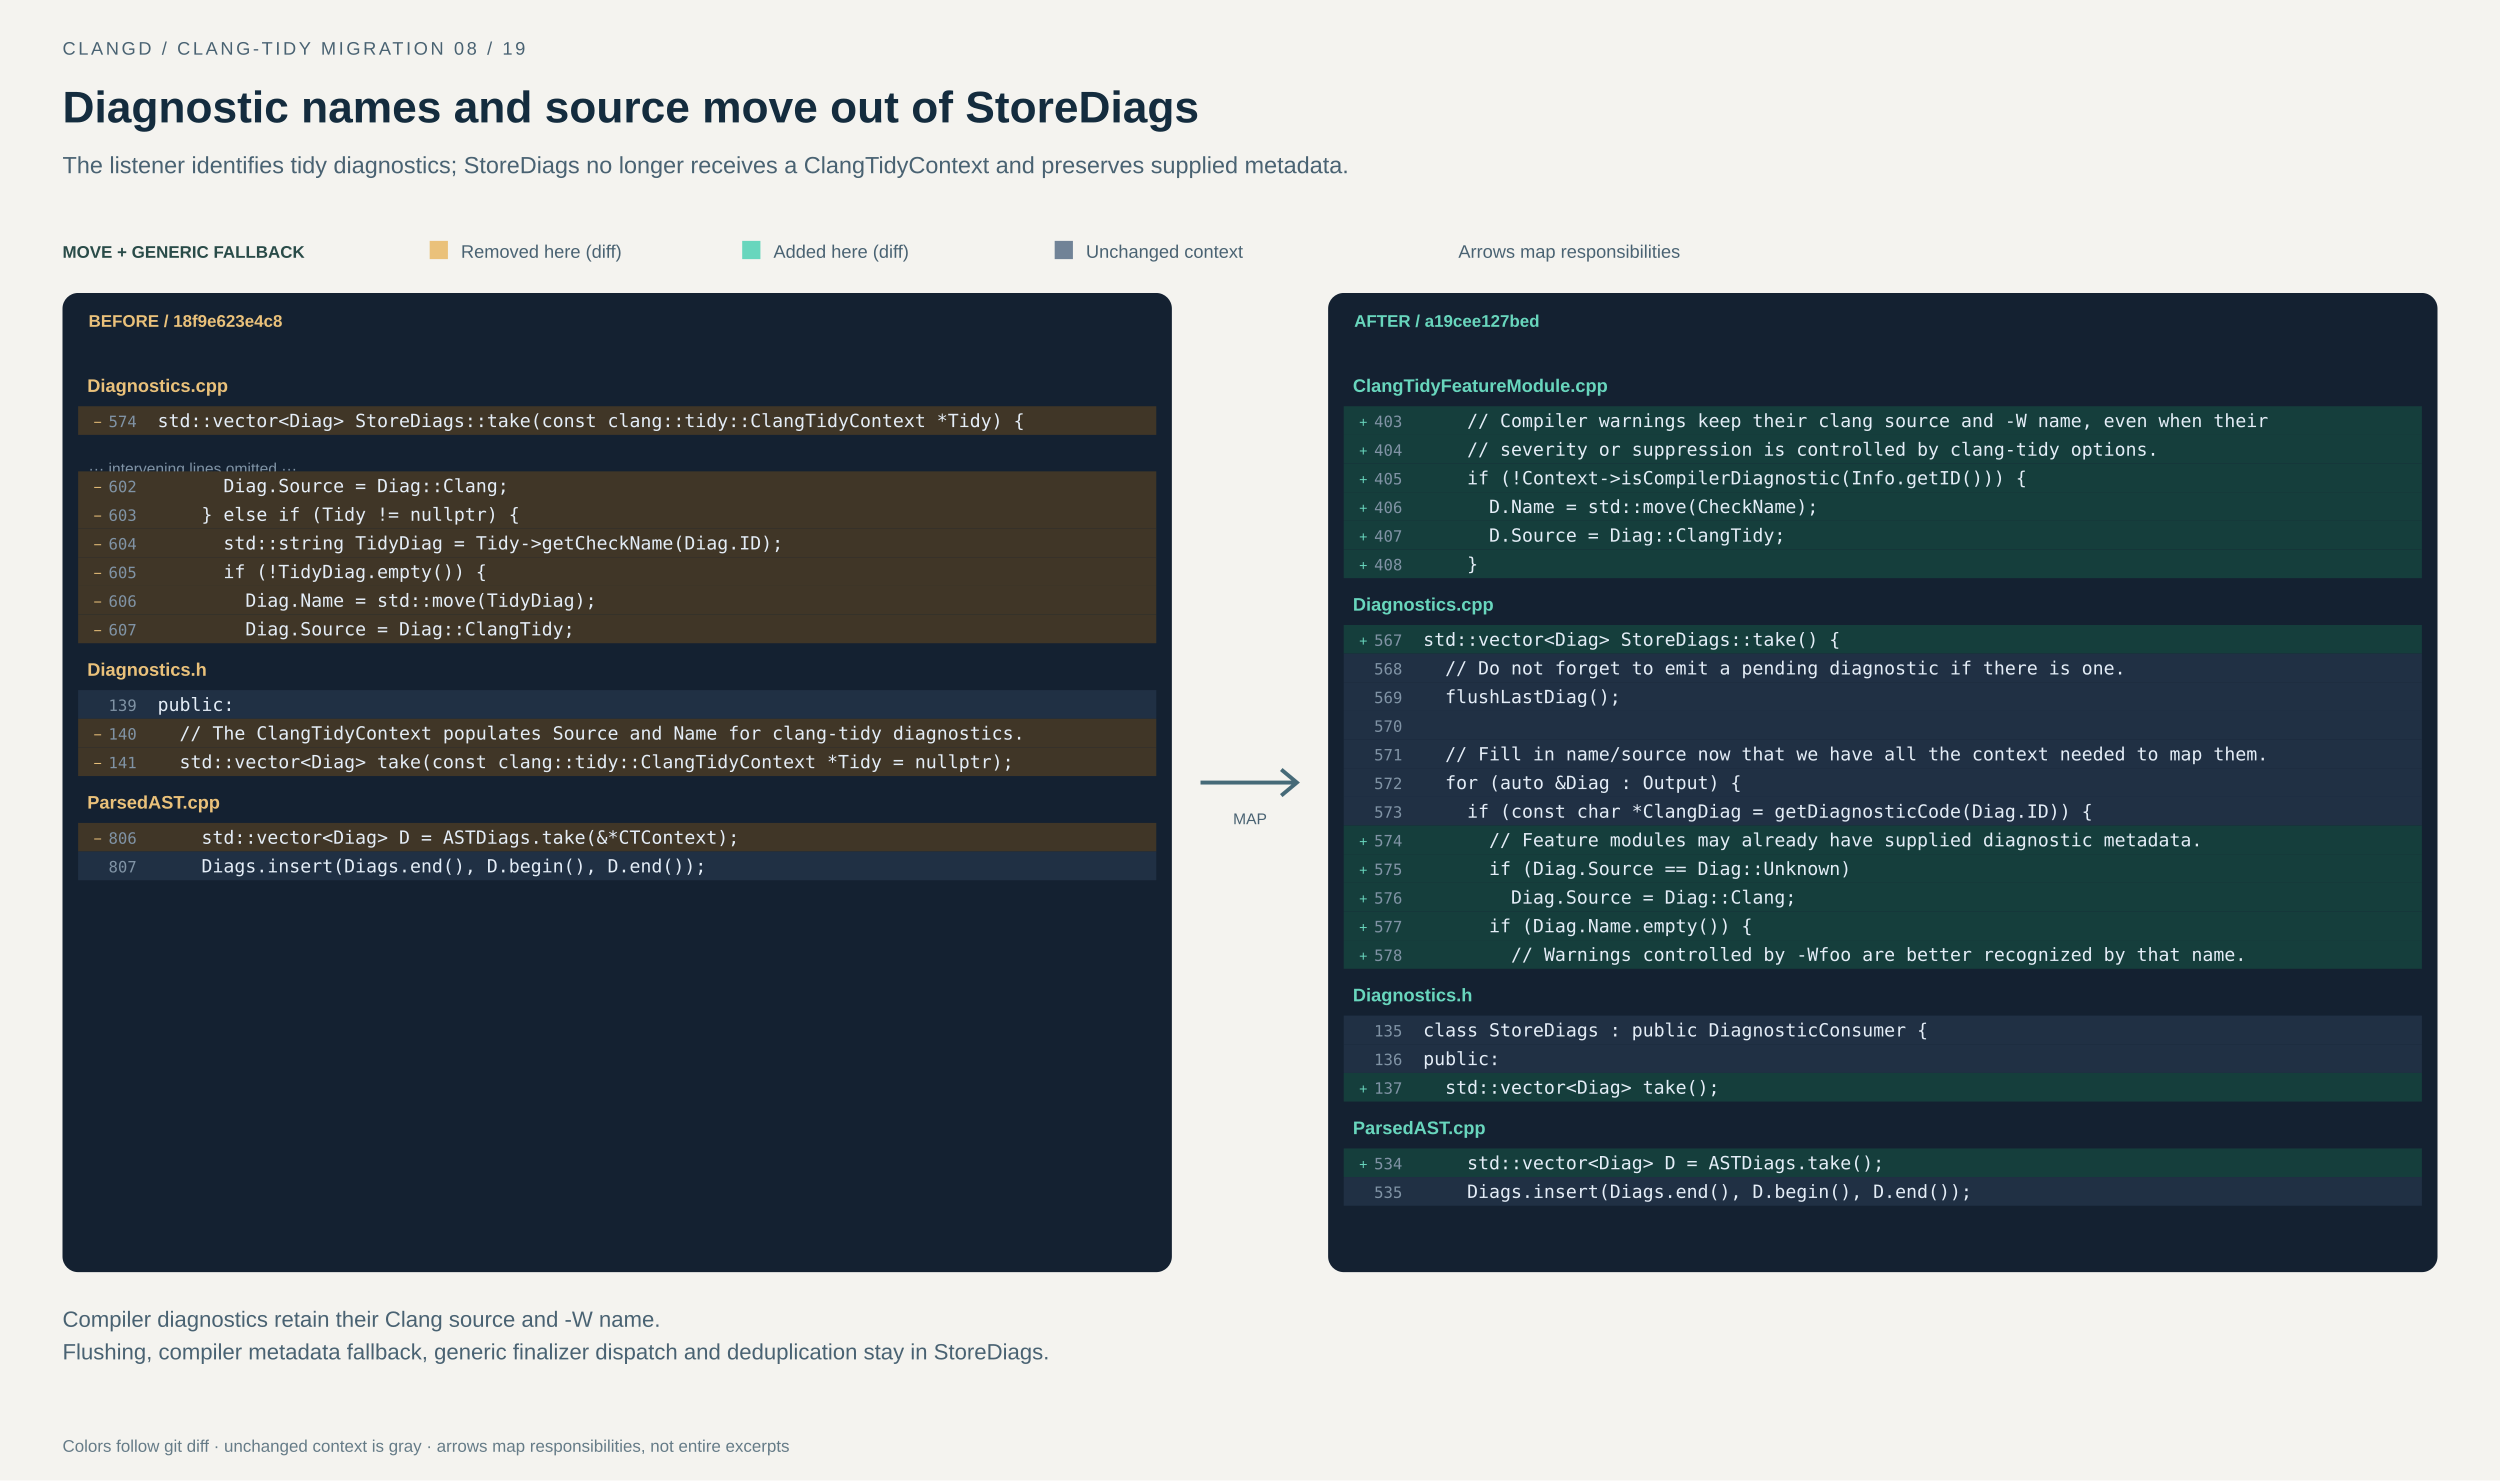
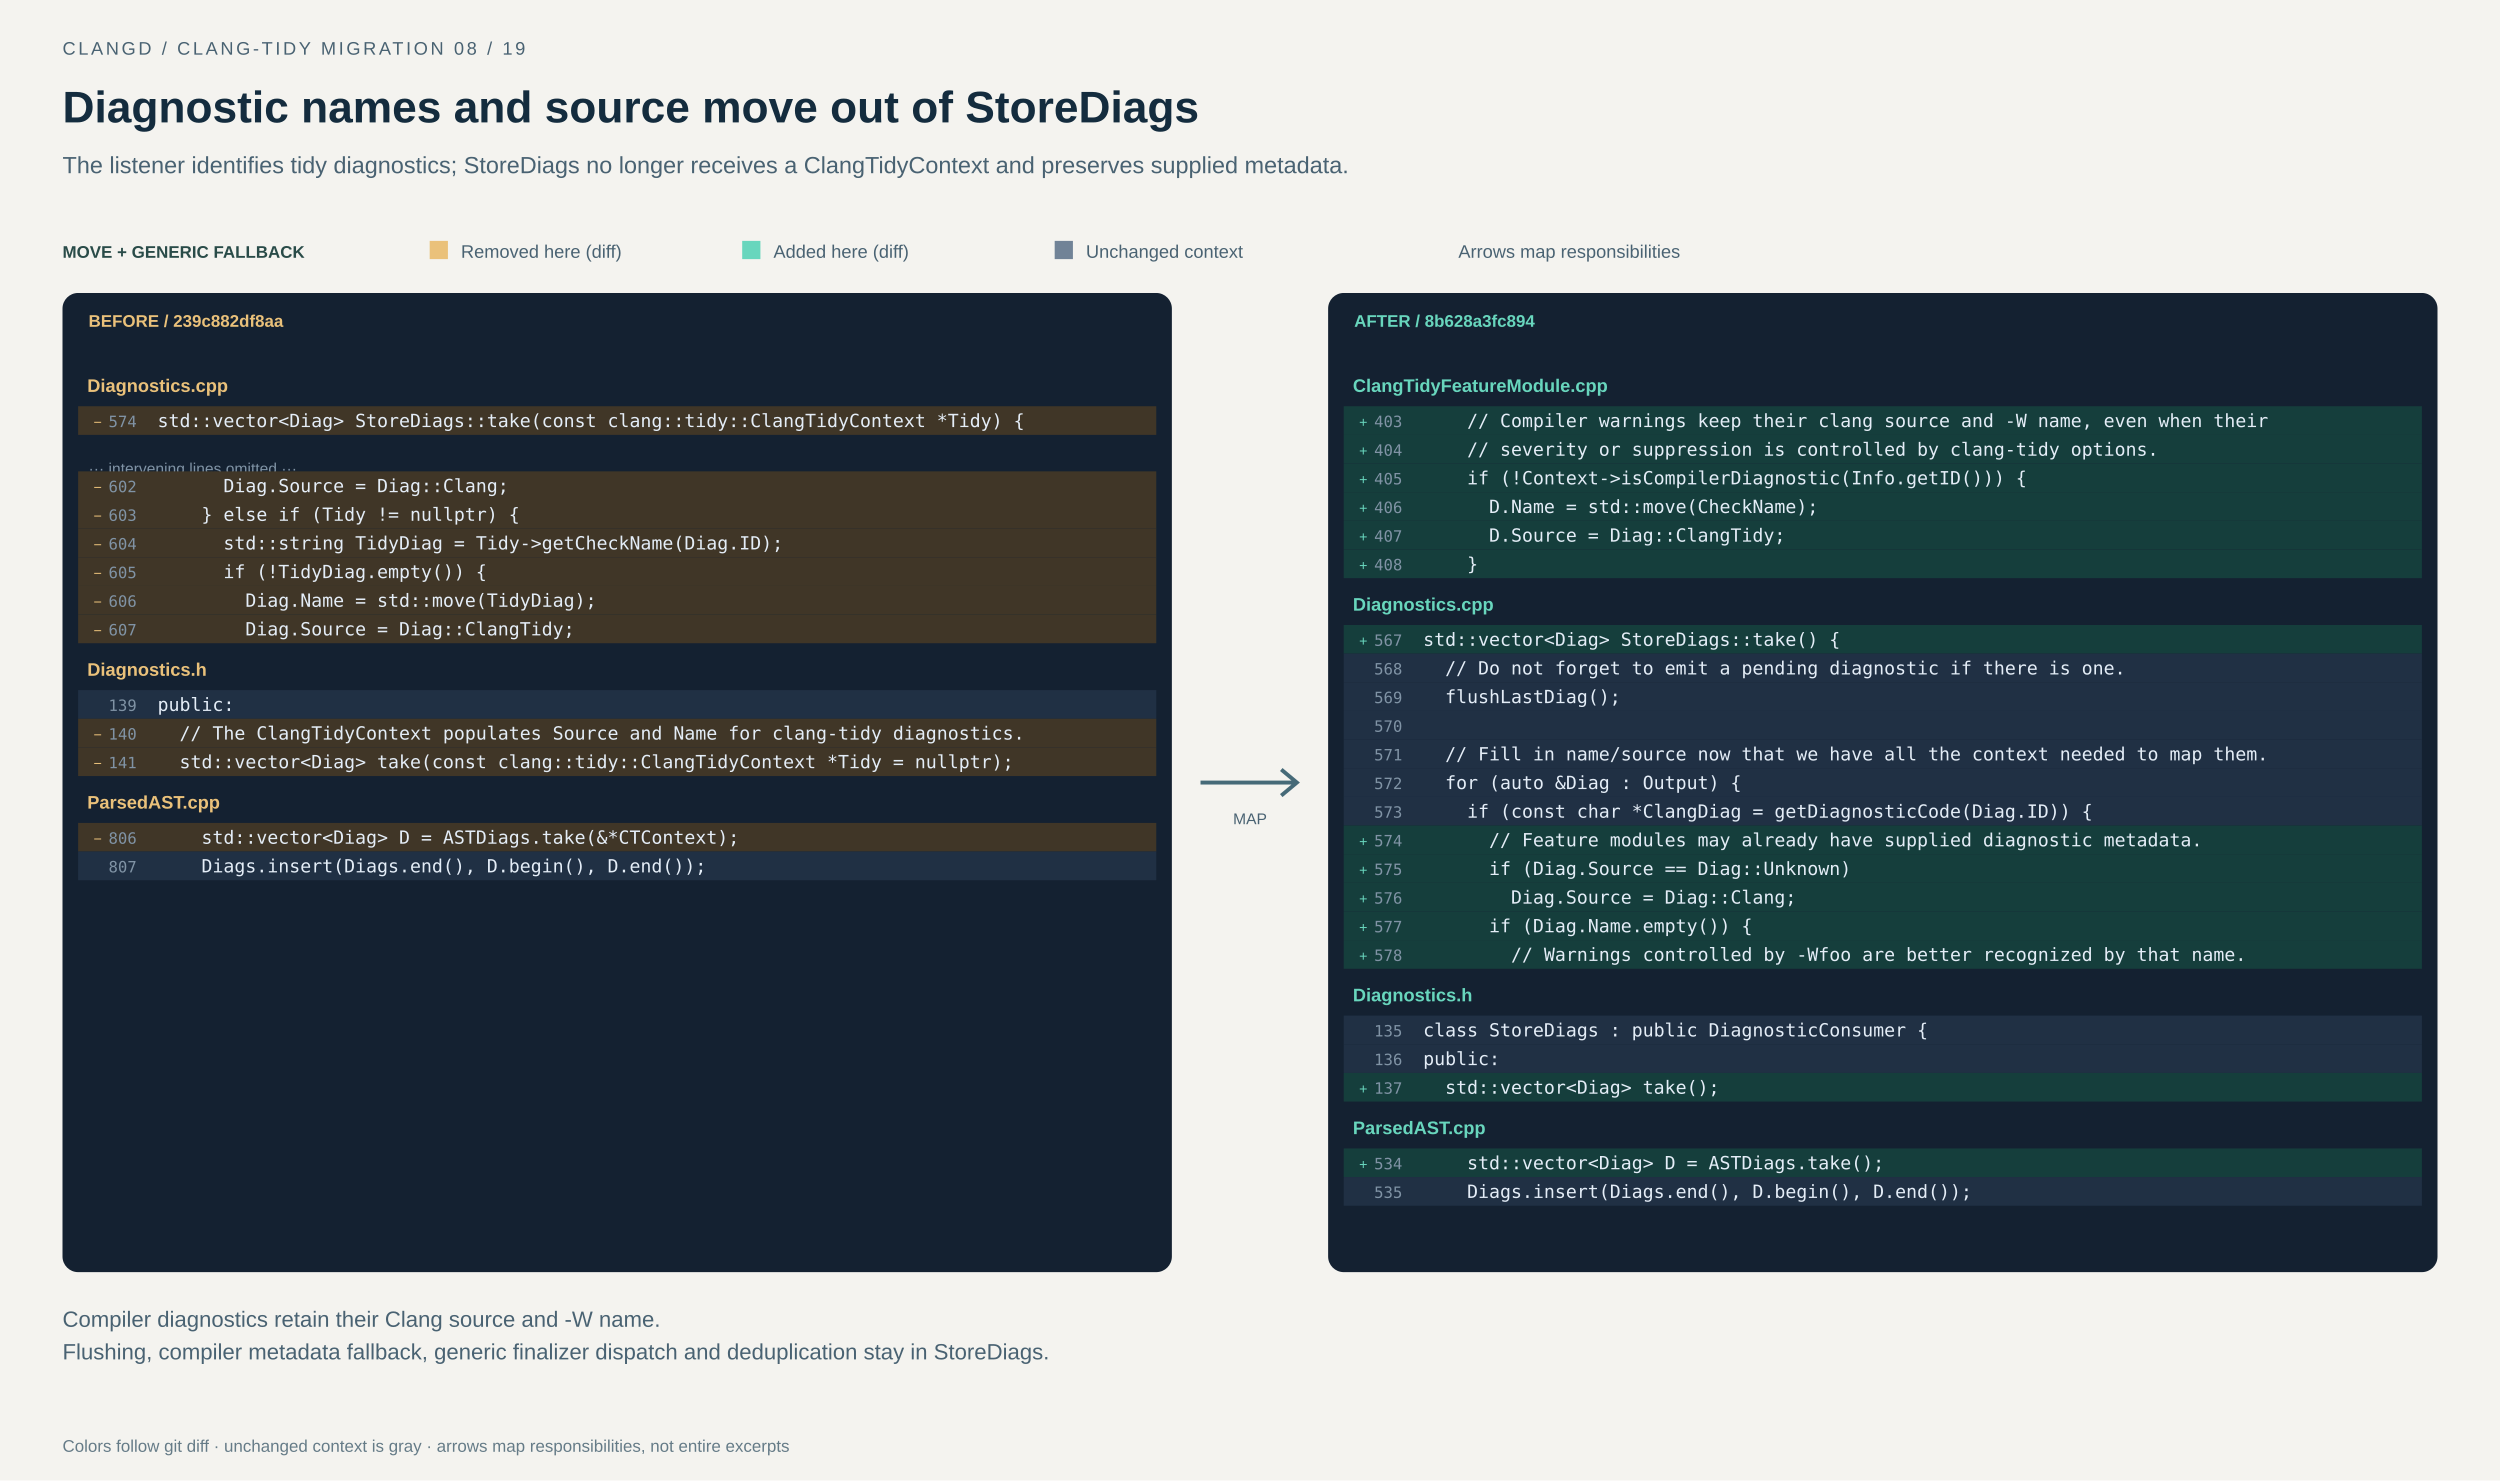
<svg xmlns="http://www.w3.org/2000/svg" width="1920" height="1137" viewBox="0 0 1920 1137">
  <rect width="1920" height="1137" fill="#f4f3ef" />
  <text x="48" y="42" font-family="Arial,Helvetica,sans-serif" font-size="16" fill="#496272" letter-spacing="2" style="font-size:14px">CLANGD / CLANG-TIDY MIGRATION     08 / 19</text>
  <text x="48" y="94" font-family="Arial,Helvetica,sans-serif" font-size="16" fill="#496272" font-weight="700" style="fill:#142c3e;font-size:34px">Diagnostic names and source move out of StoreDiags</text>
  <text x="48" y="133" font-family="Arial,Helvetica,sans-serif" font-size="16" fill="#496272" style="font-size:18px">The listener identifies tidy diagnostics; StoreDiags no longer receives a ClangTidyContext and preserves supplied metadata.</text>
  <text x="48" y="198" font-family="Arial,Helvetica,sans-serif" font-size="16" fill="#496272" font-weight="700" style="fill:#294b48;font-size:13px">MOVE + GENERIC FALLBACK</text>
  <rect x="330" y="185" width="14" height="14" fill="#eac17a" />
  <text x="354" y="198" font-family="Arial,Helvetica,sans-serif" font-size="16" fill="#496272" style="font-size:14px">Removed here (diff)</text>
  <rect x="570" y="185" width="14" height="14" fill="#68d6bd" />
  <text x="594" y="198" font-family="Arial,Helvetica,sans-serif" font-size="16" fill="#496272" style="font-size:14px">Added here (diff)</text>
  <rect x="810" y="185" width="14" height="14" fill="#718397" />
  <text x="834" y="198" font-family="Arial,Helvetica,sans-serif" font-size="16" fill="#496272" style="font-size:14px">Unchanged context</text>
  <text x="1120" y="198" font-family="Arial,Helvetica,sans-serif" font-size="16" fill="#496272" style="font-size:14px">Arrows map responsibilities</text>
  <rect x="48" y="225" width="852" height="752" rx="12" fill="#142131" />
-   <text x="68" y="251" font-family="Arial,Helvetica,sans-serif" font-size="16" fill="#496272" style="fill:#eac17a;font-size:13px" font-weight="700">BEFORE / 18f9e623e4c8</text>
-   <a href="https://github.com/ArcsinX/llvm-project/blob/18f9e623e4c891ba31ff817c07197707ac9bc593/clang-tools-extra/clangd/Diagnostics.cpp#L574">
+   <text x="68" y="251" font-family="Arial,Helvetica,sans-serif" font-size="16" fill="#496272" style="fill:#eac17a;font-size:13px" font-weight="700">BEFORE / 239c882df8aa</text>
+   <a href="https://github.com/ArcsinX/llvm-project/blob/239c882df8aa5e256256843090984ee90b43e835/clang-tools-extra/clangd/Diagnostics.cpp#L574">
    <text x="67" y="301" font-family="Arial,Helvetica,sans-serif" font-size="16" fill="#496272" font-weight="600" style="fill:#eac17a;font-size:14px">Diagnostics.cpp</text>
  </a>
  <rect x="60" y="312" width="828" height="22" fill="#403627" />
-   <text x="75" y="328" font-family="Arial,Helvetica,sans-serif" font-size="16" fill="#496272" text-anchor="middle" style="fill:#eac17a;font-size:11px">−</text>
+   <text x="75" y="328" font-family="Arial,Helvetica,sans-serif" font-size="11" fill="#eac17a" text-anchor="middle">−</text>
  <text x="105" y="328" text-anchor="end" font-family="Menlo,Consolas,monospace" font-size="12" fill="#8093a5">574</text>
  <text x="121" y="328" xml:space="preserve" font-family="Menlo,Consolas,monospace" font-size="14" fill="#e4edf7">std::vector&lt;Diag&gt; StoreDiags::take(const clang::tidy::ClangTidyContext *Tidy) {</text>
  <text x="68" y="364" font-family="Arial,Helvetica,sans-serif" font-size="16" fill="#496272" style="fill:#8093a5;font-size:12px">··· intervening lines omitted ···</text>
  <rect x="60" y="362" width="828" height="22" fill="#403627" />
-   <text x="75" y="378" font-family="Arial,Helvetica,sans-serif" font-size="16" fill="#496272" text-anchor="middle" style="fill:#eac17a;font-size:11px">−</text>
+   <text x="75" y="378" font-family="Arial,Helvetica,sans-serif" font-size="11" fill="#eac17a" text-anchor="middle">−</text>
  <text x="105" y="378" text-anchor="end" font-family="Menlo,Consolas,monospace" font-size="12" fill="#8093a5">602</text>
  <text x="121" y="378" xml:space="preserve" font-family="Menlo,Consolas,monospace" font-size="14" fill="#e4edf7">      Diag.Source = Diag::Clang;</text>
  <rect x="60" y="384" width="828" height="22" fill="#403627" />
-   <text x="75" y="400" font-family="Arial,Helvetica,sans-serif" font-size="16" fill="#496272" text-anchor="middle" style="fill:#eac17a;font-size:11px">−</text>
+   <text x="75" y="400" font-family="Arial,Helvetica,sans-serif" font-size="11" fill="#eac17a" text-anchor="middle">−</text>
  <text x="105" y="400" text-anchor="end" font-family="Menlo,Consolas,monospace" font-size="12" fill="#8093a5">603</text>
  <text x="121" y="400" xml:space="preserve" font-family="Menlo,Consolas,monospace" font-size="14" fill="#e4edf7">    } else if (Tidy != nullptr) {</text>
  <rect x="60" y="406" width="828" height="22" fill="#403627" />
-   <text x="75" y="422" font-family="Arial,Helvetica,sans-serif" font-size="16" fill="#496272" text-anchor="middle" style="fill:#eac17a;font-size:11px">−</text>
+   <text x="75" y="422" font-family="Arial,Helvetica,sans-serif" font-size="11" fill="#eac17a" text-anchor="middle">−</text>
  <text x="105" y="422" text-anchor="end" font-family="Menlo,Consolas,monospace" font-size="12" fill="#8093a5">604</text>
  <text x="121" y="422" xml:space="preserve" font-family="Menlo,Consolas,monospace" font-size="14" fill="#e4edf7">      std::string TidyDiag = Tidy-&gt;getCheckName(Diag.ID);</text>
  <rect x="60" y="428" width="828" height="22" fill="#403627" />
-   <text x="75" y="444" font-family="Arial,Helvetica,sans-serif" font-size="16" fill="#496272" text-anchor="middle" style="fill:#eac17a;font-size:11px">−</text>
+   <text x="75" y="444" font-family="Arial,Helvetica,sans-serif" font-size="11" fill="#eac17a" text-anchor="middle">−</text>
  <text x="105" y="444" text-anchor="end" font-family="Menlo,Consolas,monospace" font-size="12" fill="#8093a5">605</text>
  <text x="121" y="444" xml:space="preserve" font-family="Menlo,Consolas,monospace" font-size="14" fill="#e4edf7">      if (!TidyDiag.empty()) {</text>
  <rect x="60" y="450" width="828" height="22" fill="#403627" />
-   <text x="75" y="466" font-family="Arial,Helvetica,sans-serif" font-size="16" fill="#496272" text-anchor="middle" style="fill:#eac17a;font-size:11px">−</text>
+   <text x="75" y="466" font-family="Arial,Helvetica,sans-serif" font-size="11" fill="#eac17a" text-anchor="middle">−</text>
  <text x="105" y="466" text-anchor="end" font-family="Menlo,Consolas,monospace" font-size="12" fill="#8093a5">606</text>
  <text x="121" y="466" xml:space="preserve" font-family="Menlo,Consolas,monospace" font-size="14" fill="#e4edf7">        Diag.Name = std::move(TidyDiag);</text>
  <rect x="60" y="472" width="828" height="22" fill="#403627" />
-   <text x="75" y="488" font-family="Arial,Helvetica,sans-serif" font-size="16" fill="#496272" text-anchor="middle" style="fill:#eac17a;font-size:11px">−</text>
+   <text x="75" y="488" font-family="Arial,Helvetica,sans-serif" font-size="11" fill="#eac17a" text-anchor="middle">−</text>
  <text x="105" y="488" text-anchor="end" font-family="Menlo,Consolas,monospace" font-size="12" fill="#8093a5">607</text>
  <text x="121" y="488" xml:space="preserve" font-family="Menlo,Consolas,monospace" font-size="14" fill="#e4edf7">        Diag.Source = Diag::ClangTidy;</text>
-   <a href="https://github.com/ArcsinX/llvm-project/blob/18f9e623e4c891ba31ff817c07197707ac9bc593/clang-tools-extra/clangd/Diagnostics.h#L139">
+   <a href="https://github.com/ArcsinX/llvm-project/blob/239c882df8aa5e256256843090984ee90b43e835/clang-tools-extra/clangd/Diagnostics.h#L139">
    <text x="67" y="519" font-family="Arial,Helvetica,sans-serif" font-size="16" fill="#496272" font-weight="600" style="fill:#eac17a;font-size:14px">Diagnostics.h</text>
  </a>
  <rect x="60" y="530" width="828" height="22" fill="#203044" />
  <text x="105" y="546" text-anchor="end" font-family="Menlo,Consolas,monospace" font-size="12" fill="#8093a5">139</text>
  <text x="121" y="546" xml:space="preserve" font-family="Menlo,Consolas,monospace" font-size="14" fill="#e4edf7">public:</text>
  <rect x="60" y="552" width="828" height="22" fill="#403627" />
-   <text x="75" y="568" font-family="Arial,Helvetica,sans-serif" font-size="16" fill="#496272" text-anchor="middle" style="fill:#eac17a;font-size:11px">−</text>
+   <text x="75" y="568" font-family="Arial,Helvetica,sans-serif" font-size="11" fill="#eac17a" text-anchor="middle">−</text>
  <text x="105" y="568" text-anchor="end" font-family="Menlo,Consolas,monospace" font-size="12" fill="#8093a5">140</text>
  <text x="121" y="568" xml:space="preserve" font-family="Menlo,Consolas,monospace" font-size="14" fill="#e4edf7">  // The ClangTidyContext populates Source and Name for clang-tidy diagnostics.</text>
  <rect x="60" y="574" width="828" height="22" fill="#403627" />
-   <text x="75" y="590" font-family="Arial,Helvetica,sans-serif" font-size="16" fill="#496272" text-anchor="middle" style="fill:#eac17a;font-size:11px">−</text>
+   <text x="75" y="590" font-family="Arial,Helvetica,sans-serif" font-size="11" fill="#eac17a" text-anchor="middle">−</text>
  <text x="105" y="590" text-anchor="end" font-family="Menlo,Consolas,monospace" font-size="12" fill="#8093a5">141</text>
  <text x="121" y="590" xml:space="preserve" font-family="Menlo,Consolas,monospace" font-size="14" fill="#e4edf7">  std::vector&lt;Diag&gt; take(const clang::tidy::ClangTidyContext *Tidy = nullptr);</text>
-   <a href="https://github.com/ArcsinX/llvm-project/blob/18f9e623e4c891ba31ff817c07197707ac9bc593/clang-tools-extra/clangd/ParsedAST.cpp#L806">
+   <a href="https://github.com/ArcsinX/llvm-project/blob/239c882df8aa5e256256843090984ee90b43e835/clang-tools-extra/clangd/ParsedAST.cpp#L806">
    <text x="67" y="621" font-family="Arial,Helvetica,sans-serif" font-size="16" fill="#496272" font-weight="600" style="fill:#eac17a;font-size:14px">ParsedAST.cpp</text>
  </a>
  <rect x="60" y="632" width="828" height="22" fill="#403627" />
-   <text x="75" y="648" font-family="Arial,Helvetica,sans-serif" font-size="16" fill="#496272" text-anchor="middle" style="fill:#eac17a;font-size:11px">−</text>
+   <text x="75" y="648" font-family="Arial,Helvetica,sans-serif" font-size="11" fill="#eac17a" text-anchor="middle">−</text>
  <text x="105" y="648" text-anchor="end" font-family="Menlo,Consolas,monospace" font-size="12" fill="#8093a5">806</text>
  <text x="121" y="648" xml:space="preserve" font-family="Menlo,Consolas,monospace" font-size="14" fill="#e4edf7">    std::vector&lt;Diag&gt; D = ASTDiags.take(&amp;*CTContext);</text>
  <rect x="60" y="654" width="828" height="22" fill="#203044" />
  <text x="105" y="670" text-anchor="end" font-family="Menlo,Consolas,monospace" font-size="12" fill="#8093a5">807</text>
  <text x="121" y="670" xml:space="preserve" font-family="Menlo,Consolas,monospace" font-size="14" fill="#e4edf7">    Diags.insert(Diags.end(), D.begin(), D.end());</text>
  <rect x="1020" y="225" width="852" height="752" rx="12" fill="#142131" />
-   <text x="1040" y="251" font-family="Arial,Helvetica,sans-serif" font-size="16" fill="#496272" style="fill:#68d6bd;font-size:13px" font-weight="700">AFTER / a19cee127bed</text>
-   <a href="https://github.com/ArcsinX/llvm-project/blob/a19cee127beda88aa79dd0e7d18eb395a6eb4da7/clang-tools-extra/clangd/ClangTidyFeatureModule.cpp#L403">
+   <text x="1040" y="251" font-family="Arial,Helvetica,sans-serif" font-size="16" fill="#496272" style="fill:#68d6bd;font-size:13px" font-weight="700">AFTER / 8b628a3fc894</text>
+   <a href="https://github.com/ArcsinX/llvm-project/blob/8b628a3fc894a6b67b3d2c5d9fb6acdb73993a62/clang-tools-extra/clangd/ClangTidyFeatureModule.cpp#L403">
    <text x="1039" y="301" font-family="Arial,Helvetica,sans-serif" font-size="16" fill="#496272" font-weight="600" style="fill:#68d6bd;font-size:14px">ClangTidyFeatureModule.cpp</text>
  </a>
  <rect x="1032" y="312" width="828" height="22" fill="#153e3c" />
-   <text x="1047" y="328" font-family="Arial,Helvetica,sans-serif" font-size="16" fill="#496272" text-anchor="middle" style="fill:#68d6bd;font-size:11px">+</text>
+   <text x="1047" y="328" font-family="Arial,Helvetica,sans-serif" font-size="11" fill="#68d6bd" text-anchor="middle">+</text>
  <text x="1077" y="328" text-anchor="end" font-family="Menlo,Consolas,monospace" font-size="12" fill="#8093a5">403</text>
  <text x="1093" y="328" xml:space="preserve" font-family="Menlo,Consolas,monospace" font-size="14" fill="#e4edf7">    // Compiler warnings keep their clang source and -W name, even when their</text>
  <rect x="1032" y="334" width="828" height="22" fill="#153e3c" />
-   <text x="1047" y="350" font-family="Arial,Helvetica,sans-serif" font-size="16" fill="#496272" text-anchor="middle" style="fill:#68d6bd;font-size:11px">+</text>
+   <text x="1047" y="350" font-family="Arial,Helvetica,sans-serif" font-size="11" fill="#68d6bd" text-anchor="middle">+</text>
  <text x="1077" y="350" text-anchor="end" font-family="Menlo,Consolas,monospace" font-size="12" fill="#8093a5">404</text>
  <text x="1093" y="350" xml:space="preserve" font-family="Menlo,Consolas,monospace" font-size="14" fill="#e4edf7">    // severity or suppression is controlled by clang-tidy options.</text>
  <rect x="1032" y="356" width="828" height="22" fill="#153e3c" />
-   <text x="1047" y="372" font-family="Arial,Helvetica,sans-serif" font-size="16" fill="#496272" text-anchor="middle" style="fill:#68d6bd;font-size:11px">+</text>
+   <text x="1047" y="372" font-family="Arial,Helvetica,sans-serif" font-size="11" fill="#68d6bd" text-anchor="middle">+</text>
  <text x="1077" y="372" text-anchor="end" font-family="Menlo,Consolas,monospace" font-size="12" fill="#8093a5">405</text>
  <text x="1093" y="372" xml:space="preserve" font-family="Menlo,Consolas,monospace" font-size="14" fill="#e4edf7">    if (!Context-&gt;isCompilerDiagnostic(Info.getID())) {</text>
  <rect x="1032" y="378" width="828" height="22" fill="#153e3c" />
-   <text x="1047" y="394" font-family="Arial,Helvetica,sans-serif" font-size="16" fill="#496272" text-anchor="middle" style="fill:#68d6bd;font-size:11px">+</text>
+   <text x="1047" y="394" font-family="Arial,Helvetica,sans-serif" font-size="11" fill="#68d6bd" text-anchor="middle">+</text>
  <text x="1077" y="394" text-anchor="end" font-family="Menlo,Consolas,monospace" font-size="12" fill="#8093a5">406</text>
  <text x="1093" y="394" xml:space="preserve" font-family="Menlo,Consolas,monospace" font-size="14" fill="#e4edf7">      D.Name = std::move(CheckName);</text>
  <rect x="1032" y="400" width="828" height="22" fill="#153e3c" />
-   <text x="1047" y="416" font-family="Arial,Helvetica,sans-serif" font-size="16" fill="#496272" text-anchor="middle" style="fill:#68d6bd;font-size:11px">+</text>
+   <text x="1047" y="416" font-family="Arial,Helvetica,sans-serif" font-size="11" fill="#68d6bd" text-anchor="middle">+</text>
  <text x="1077" y="416" text-anchor="end" font-family="Menlo,Consolas,monospace" font-size="12" fill="#8093a5">407</text>
  <text x="1093" y="416" xml:space="preserve" font-family="Menlo,Consolas,monospace" font-size="14" fill="#e4edf7">      D.Source = Diag::ClangTidy;</text>
  <rect x="1032" y="422" width="828" height="22" fill="#153e3c" />
-   <text x="1047" y="438" font-family="Arial,Helvetica,sans-serif" font-size="16" fill="#496272" text-anchor="middle" style="fill:#68d6bd;font-size:11px">+</text>
+   <text x="1047" y="438" font-family="Arial,Helvetica,sans-serif" font-size="11" fill="#68d6bd" text-anchor="middle">+</text>
  <text x="1077" y="438" text-anchor="end" font-family="Menlo,Consolas,monospace" font-size="12" fill="#8093a5">408</text>
  <text x="1093" y="438" xml:space="preserve" font-family="Menlo,Consolas,monospace" font-size="14" fill="#e4edf7">    }</text>
-   <a href="https://github.com/ArcsinX/llvm-project/blob/a19cee127beda88aa79dd0e7d18eb395a6eb4da7/clang-tools-extra/clangd/Diagnostics.cpp#L567">
+   <a href="https://github.com/ArcsinX/llvm-project/blob/8b628a3fc894a6b67b3d2c5d9fb6acdb73993a62/clang-tools-extra/clangd/Diagnostics.cpp#L567">
    <text x="1039" y="469" font-family="Arial,Helvetica,sans-serif" font-size="16" fill="#496272" font-weight="600" style="fill:#68d6bd;font-size:14px">Diagnostics.cpp</text>
  </a>
  <rect x="1032" y="480" width="828" height="22" fill="#153e3c" />
-   <text x="1047" y="496" font-family="Arial,Helvetica,sans-serif" font-size="16" fill="#496272" text-anchor="middle" style="fill:#68d6bd;font-size:11px">+</text>
+   <text x="1047" y="496" font-family="Arial,Helvetica,sans-serif" font-size="11" fill="#68d6bd" text-anchor="middle">+</text>
  <text x="1077" y="496" text-anchor="end" font-family="Menlo,Consolas,monospace" font-size="12" fill="#8093a5">567</text>
  <text x="1093" y="496" xml:space="preserve" font-family="Menlo,Consolas,monospace" font-size="14" fill="#e4edf7">std::vector&lt;Diag&gt; StoreDiags::take() {</text>
  <rect x="1032" y="502" width="828" height="22" fill="#203044" />
  <text x="1077" y="518" text-anchor="end" font-family="Menlo,Consolas,monospace" font-size="12" fill="#8093a5">568</text>
  <text x="1093" y="518" xml:space="preserve" font-family="Menlo,Consolas,monospace" font-size="14" fill="#e4edf7">  // Do not forget to emit a pending diagnostic if there is one.</text>
  <rect x="1032" y="524" width="828" height="22" fill="#203044" />
  <text x="1077" y="540" text-anchor="end" font-family="Menlo,Consolas,monospace" font-size="12" fill="#8093a5">569</text>
  <text x="1093" y="540" xml:space="preserve" font-family="Menlo,Consolas,monospace" font-size="14" fill="#e4edf7">  flushLastDiag();</text>
  <rect x="1032" y="546" width="828" height="22" fill="#203044" />
  <text x="1077" y="562" text-anchor="end" font-family="Menlo,Consolas,monospace" font-size="12" fill="#8093a5">570</text>
  <text x="1093" y="562" xml:space="preserve" font-family="Menlo,Consolas,monospace" font-size="14" fill="#e4edf7" />
  <rect x="1032" y="568" width="828" height="22" fill="#203044" />
  <text x="1077" y="584" text-anchor="end" font-family="Menlo,Consolas,monospace" font-size="12" fill="#8093a5">571</text>
  <text x="1093" y="584" xml:space="preserve" font-family="Menlo,Consolas,monospace" font-size="14" fill="#e4edf7">  // Fill in name/source now that we have all the context needed to map them.</text>
  <rect x="1032" y="590" width="828" height="22" fill="#203044" />
  <text x="1077" y="606" text-anchor="end" font-family="Menlo,Consolas,monospace" font-size="12" fill="#8093a5">572</text>
  <text x="1093" y="606" xml:space="preserve" font-family="Menlo,Consolas,monospace" font-size="14" fill="#e4edf7">  for (auto &amp;Diag : Output) {</text>
  <rect x="1032" y="612" width="828" height="22" fill="#203044" />
  <text x="1077" y="628" text-anchor="end" font-family="Menlo,Consolas,monospace" font-size="12" fill="#8093a5">573</text>
  <text x="1093" y="628" xml:space="preserve" font-family="Menlo,Consolas,monospace" font-size="14" fill="#e4edf7">    if (const char *ClangDiag = getDiagnosticCode(Diag.ID)) {</text>
  <rect x="1032" y="634" width="828" height="22" fill="#153e3c" />
-   <text x="1047" y="650" font-family="Arial,Helvetica,sans-serif" font-size="16" fill="#496272" text-anchor="middle" style="fill:#68d6bd;font-size:11px">+</text>
+   <text x="1047" y="650" font-family="Arial,Helvetica,sans-serif" font-size="11" fill="#68d6bd" text-anchor="middle">+</text>
  <text x="1077" y="650" text-anchor="end" font-family="Menlo,Consolas,monospace" font-size="12" fill="#8093a5">574</text>
  <text x="1093" y="650" xml:space="preserve" font-family="Menlo,Consolas,monospace" font-size="14" fill="#e4edf7">      // Feature modules may already have supplied diagnostic metadata.</text>
  <rect x="1032" y="656" width="828" height="22" fill="#153e3c" />
-   <text x="1047" y="672" font-family="Arial,Helvetica,sans-serif" font-size="16" fill="#496272" text-anchor="middle" style="fill:#68d6bd;font-size:11px">+</text>
+   <text x="1047" y="672" font-family="Arial,Helvetica,sans-serif" font-size="11" fill="#68d6bd" text-anchor="middle">+</text>
  <text x="1077" y="672" text-anchor="end" font-family="Menlo,Consolas,monospace" font-size="12" fill="#8093a5">575</text>
  <text x="1093" y="672" xml:space="preserve" font-family="Menlo,Consolas,monospace" font-size="14" fill="#e4edf7">      if (Diag.Source == Diag::Unknown)</text>
  <rect x="1032" y="678" width="828" height="22" fill="#153e3c" />
-   <text x="1047" y="694" font-family="Arial,Helvetica,sans-serif" font-size="16" fill="#496272" text-anchor="middle" style="fill:#68d6bd;font-size:11px">+</text>
+   <text x="1047" y="694" font-family="Arial,Helvetica,sans-serif" font-size="11" fill="#68d6bd" text-anchor="middle">+</text>
  <text x="1077" y="694" text-anchor="end" font-family="Menlo,Consolas,monospace" font-size="12" fill="#8093a5">576</text>
  <text x="1093" y="694" xml:space="preserve" font-family="Menlo,Consolas,monospace" font-size="14" fill="#e4edf7">        Diag.Source = Diag::Clang;</text>
  <rect x="1032" y="700" width="828" height="22" fill="#153e3c" />
-   <text x="1047" y="716" font-family="Arial,Helvetica,sans-serif" font-size="16" fill="#496272" text-anchor="middle" style="fill:#68d6bd;font-size:11px">+</text>
+   <text x="1047" y="716" font-family="Arial,Helvetica,sans-serif" font-size="11" fill="#68d6bd" text-anchor="middle">+</text>
  <text x="1077" y="716" text-anchor="end" font-family="Menlo,Consolas,monospace" font-size="12" fill="#8093a5">577</text>
  <text x="1093" y="716" xml:space="preserve" font-family="Menlo,Consolas,monospace" font-size="14" fill="#e4edf7">      if (Diag.Name.empty()) {</text>
  <rect x="1032" y="722" width="828" height="22" fill="#153e3c" />
-   <text x="1047" y="738" font-family="Arial,Helvetica,sans-serif" font-size="16" fill="#496272" text-anchor="middle" style="fill:#68d6bd;font-size:11px">+</text>
+   <text x="1047" y="738" font-family="Arial,Helvetica,sans-serif" font-size="11" fill="#68d6bd" text-anchor="middle">+</text>
  <text x="1077" y="738" text-anchor="end" font-family="Menlo,Consolas,monospace" font-size="12" fill="#8093a5">578</text>
  <text x="1093" y="738" xml:space="preserve" font-family="Menlo,Consolas,monospace" font-size="14" fill="#e4edf7">        // Warnings controlled by -Wfoo are better recognized by that name.</text>
-   <a href="https://github.com/ArcsinX/llvm-project/blob/a19cee127beda88aa79dd0e7d18eb395a6eb4da7/clang-tools-extra/clangd/Diagnostics.h#L135">
+   <a href="https://github.com/ArcsinX/llvm-project/blob/8b628a3fc894a6b67b3d2c5d9fb6acdb73993a62/clang-tools-extra/clangd/Diagnostics.h#L135">
    <text x="1039" y="769" font-family="Arial,Helvetica,sans-serif" font-size="16" fill="#496272" font-weight="600" style="fill:#68d6bd;font-size:14px">Diagnostics.h</text>
  </a>
  <rect x="1032" y="780" width="828" height="22" fill="#203044" />
  <text x="1077" y="796" text-anchor="end" font-family="Menlo,Consolas,monospace" font-size="12" fill="#8093a5">135</text>
  <text x="1093" y="796" xml:space="preserve" font-family="Menlo,Consolas,monospace" font-size="14" fill="#e4edf7">class StoreDiags : public DiagnosticConsumer {</text>
  <rect x="1032" y="802" width="828" height="22" fill="#203044" />
  <text x="1077" y="818" text-anchor="end" font-family="Menlo,Consolas,monospace" font-size="12" fill="#8093a5">136</text>
  <text x="1093" y="818" xml:space="preserve" font-family="Menlo,Consolas,monospace" font-size="14" fill="#e4edf7">public:</text>
  <rect x="1032" y="824" width="828" height="22" fill="#153e3c" />
-   <text x="1047" y="840" font-family="Arial,Helvetica,sans-serif" font-size="16" fill="#496272" text-anchor="middle" style="fill:#68d6bd;font-size:11px">+</text>
+   <text x="1047" y="840" font-family="Arial,Helvetica,sans-serif" font-size="11" fill="#68d6bd" text-anchor="middle">+</text>
  <text x="1077" y="840" text-anchor="end" font-family="Menlo,Consolas,monospace" font-size="12" fill="#8093a5">137</text>
  <text x="1093" y="840" xml:space="preserve" font-family="Menlo,Consolas,monospace" font-size="14" fill="#e4edf7">  std::vector&lt;Diag&gt; take();</text>
-   <a href="https://github.com/ArcsinX/llvm-project/blob/a19cee127beda88aa79dd0e7d18eb395a6eb4da7/clang-tools-extra/clangd/ParsedAST.cpp#L534">
+   <a href="https://github.com/ArcsinX/llvm-project/blob/8b628a3fc894a6b67b3d2c5d9fb6acdb73993a62/clang-tools-extra/clangd/ParsedAST.cpp#L534">
    <text x="1039" y="871" font-family="Arial,Helvetica,sans-serif" font-size="16" fill="#496272" font-weight="600" style="fill:#68d6bd;font-size:14px">ParsedAST.cpp</text>
  </a>
  <rect x="1032" y="882" width="828" height="22" fill="#153e3c" />
-   <text x="1047" y="898" font-family="Arial,Helvetica,sans-serif" font-size="16" fill="#496272" text-anchor="middle" style="fill:#68d6bd;font-size:11px">+</text>
+   <text x="1047" y="898" font-family="Arial,Helvetica,sans-serif" font-size="11" fill="#68d6bd" text-anchor="middle">+</text>
  <text x="1077" y="898" text-anchor="end" font-family="Menlo,Consolas,monospace" font-size="12" fill="#8093a5">534</text>
  <text x="1093" y="898" xml:space="preserve" font-family="Menlo,Consolas,monospace" font-size="14" fill="#e4edf7">    std::vector&lt;Diag&gt; D = ASTDiags.take();</text>
  <rect x="1032" y="904" width="828" height="22" fill="#203044" />
  <text x="1077" y="920" text-anchor="end" font-family="Menlo,Consolas,monospace" font-size="12" fill="#8093a5">535</text>
  <text x="1093" y="920" xml:space="preserve" font-family="Menlo,Consolas,monospace" font-size="14" fill="#e4edf7">    Diags.insert(Diags.end(), D.begin(), D.end());</text>
  <path d="M 922 601 H 996 M 984 591 L 996 601 L 984 611" fill="none" stroke="#466a78" stroke-width="3" />
  <text x="960" y="633" font-family="Arial,Helvetica,sans-serif" font-size="16" fill="#496272" text-anchor="middle" style="font-size:12px">MAP</text>
  <text x="48" y="1019" font-family="Arial,Helvetica,sans-serif" font-size="16" fill="#496272" style="font-size:17px">Compiler diagnostics retain their Clang source and -W name.</text>
  <text x="48" y="1044" font-family="Arial,Helvetica,sans-serif" font-size="16" fill="#496272" style="font-size:17px">Flushing, compiler metadata fallback, generic finalizer dispatch and deduplication stay in StoreDiags.</text>
  <text x="48" y="1115" font-family="Arial,Helvetica,sans-serif" font-size="16" fill="#496272" style="font-size:13px;fill:#657b87">Colors follow git diff · unchanged context is gray · arrows map responsibilities, not entire excerpts</text>
</svg>
